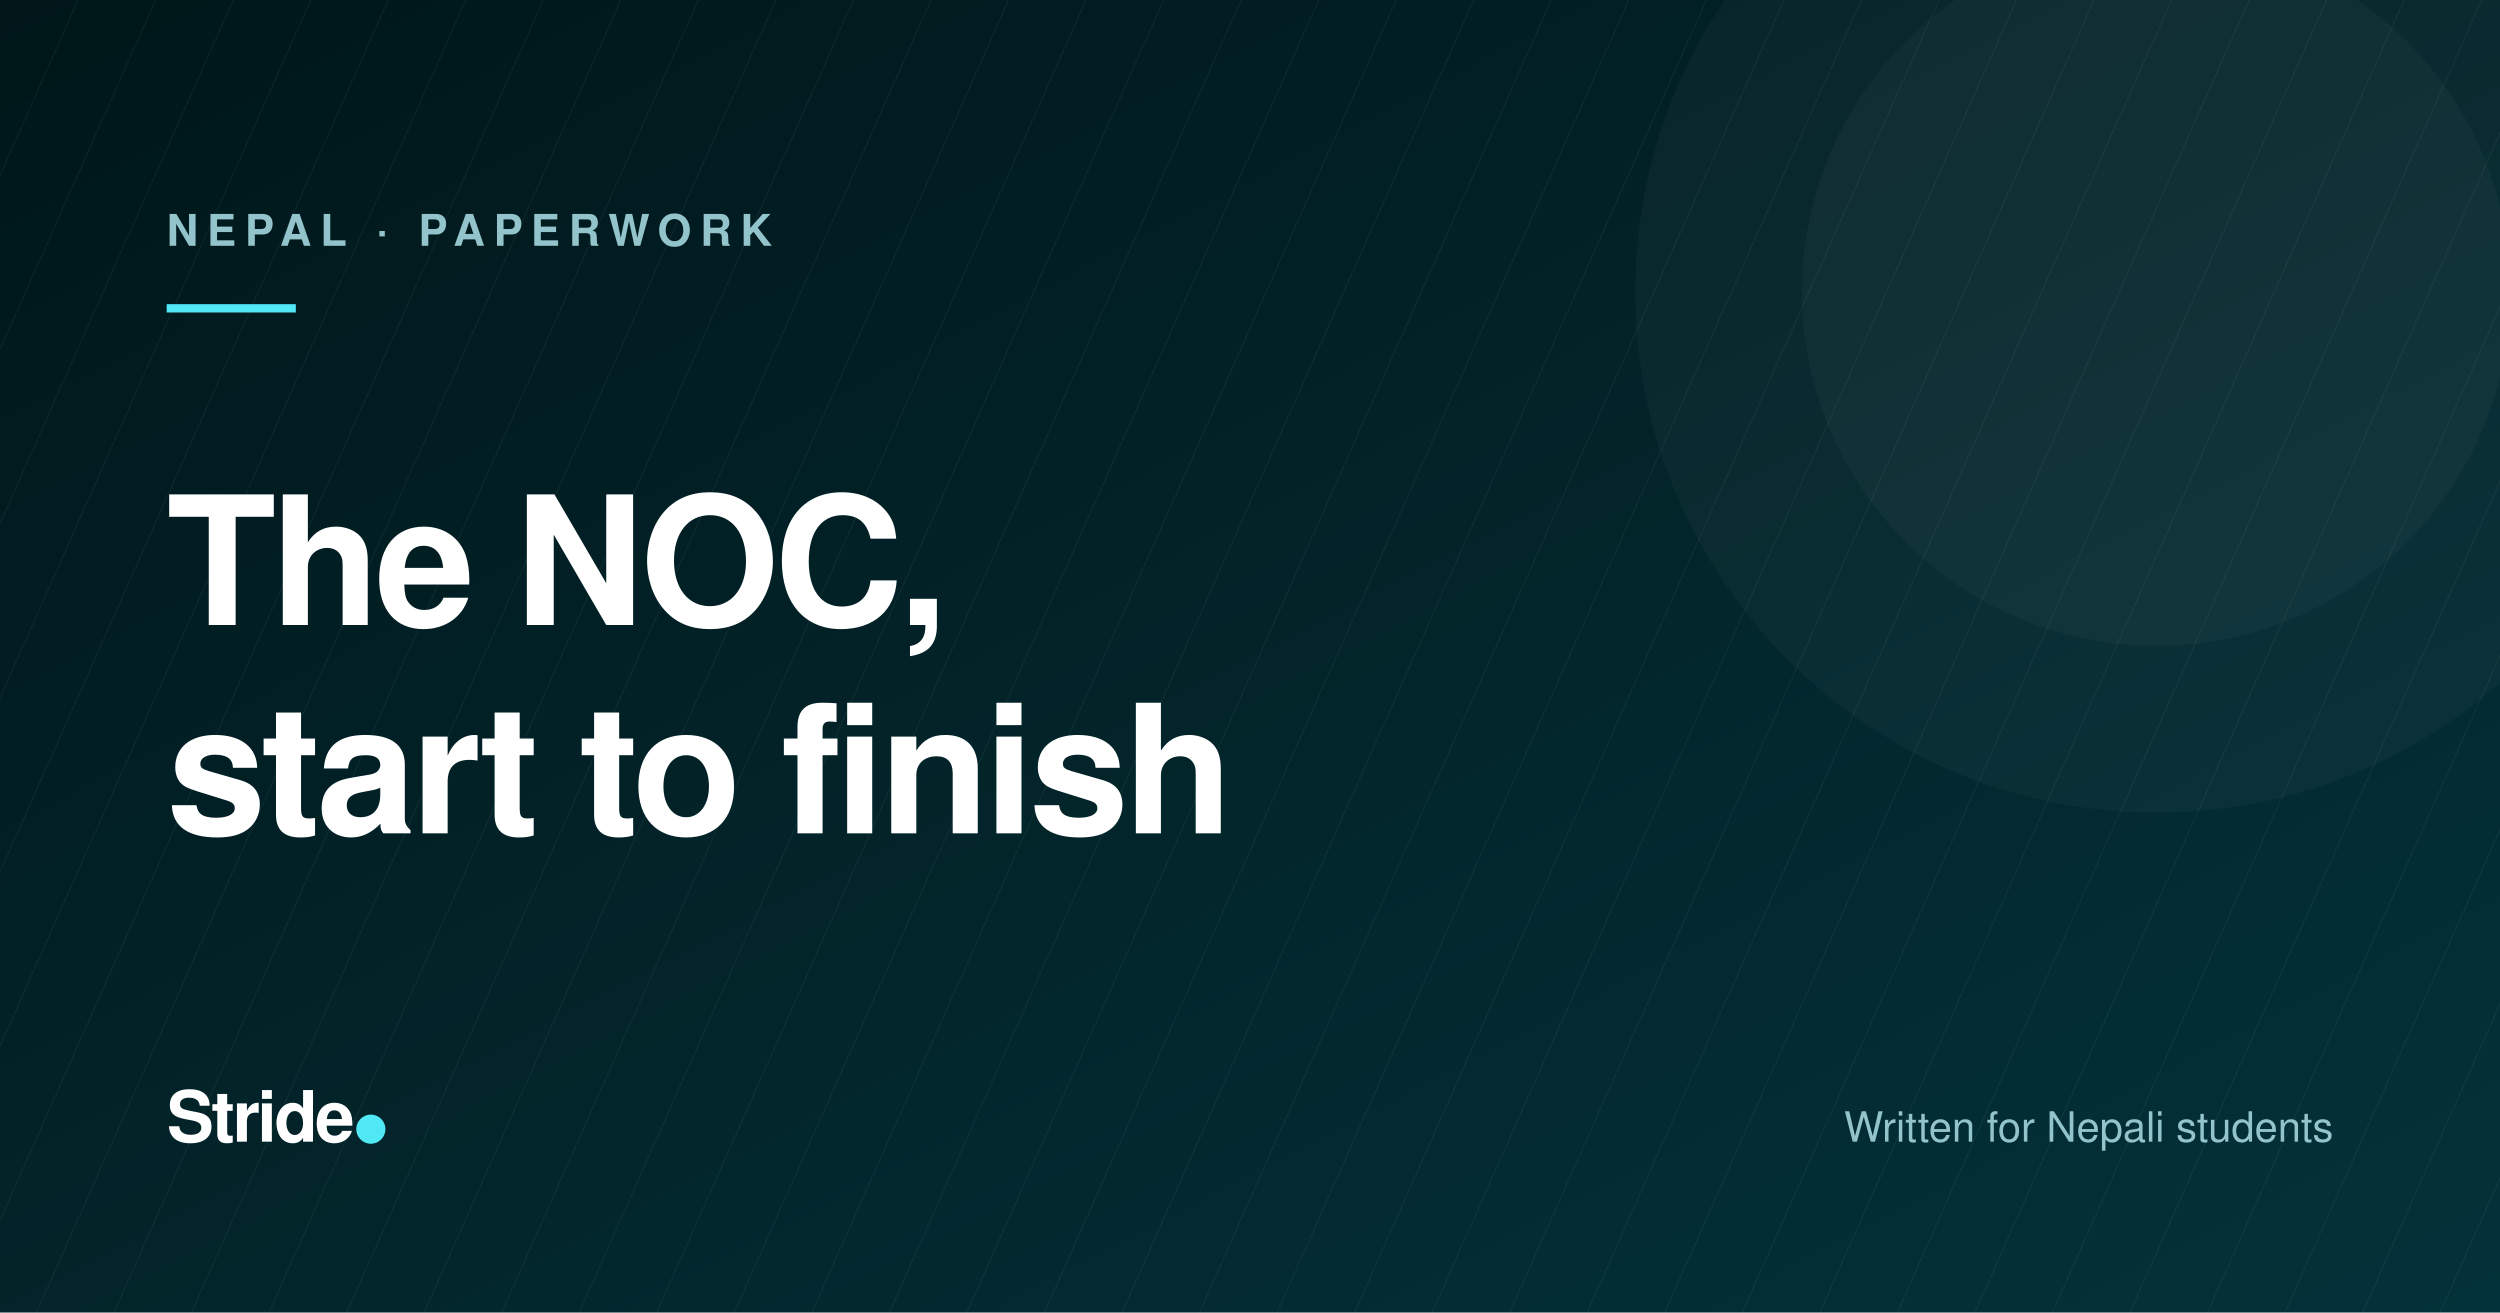
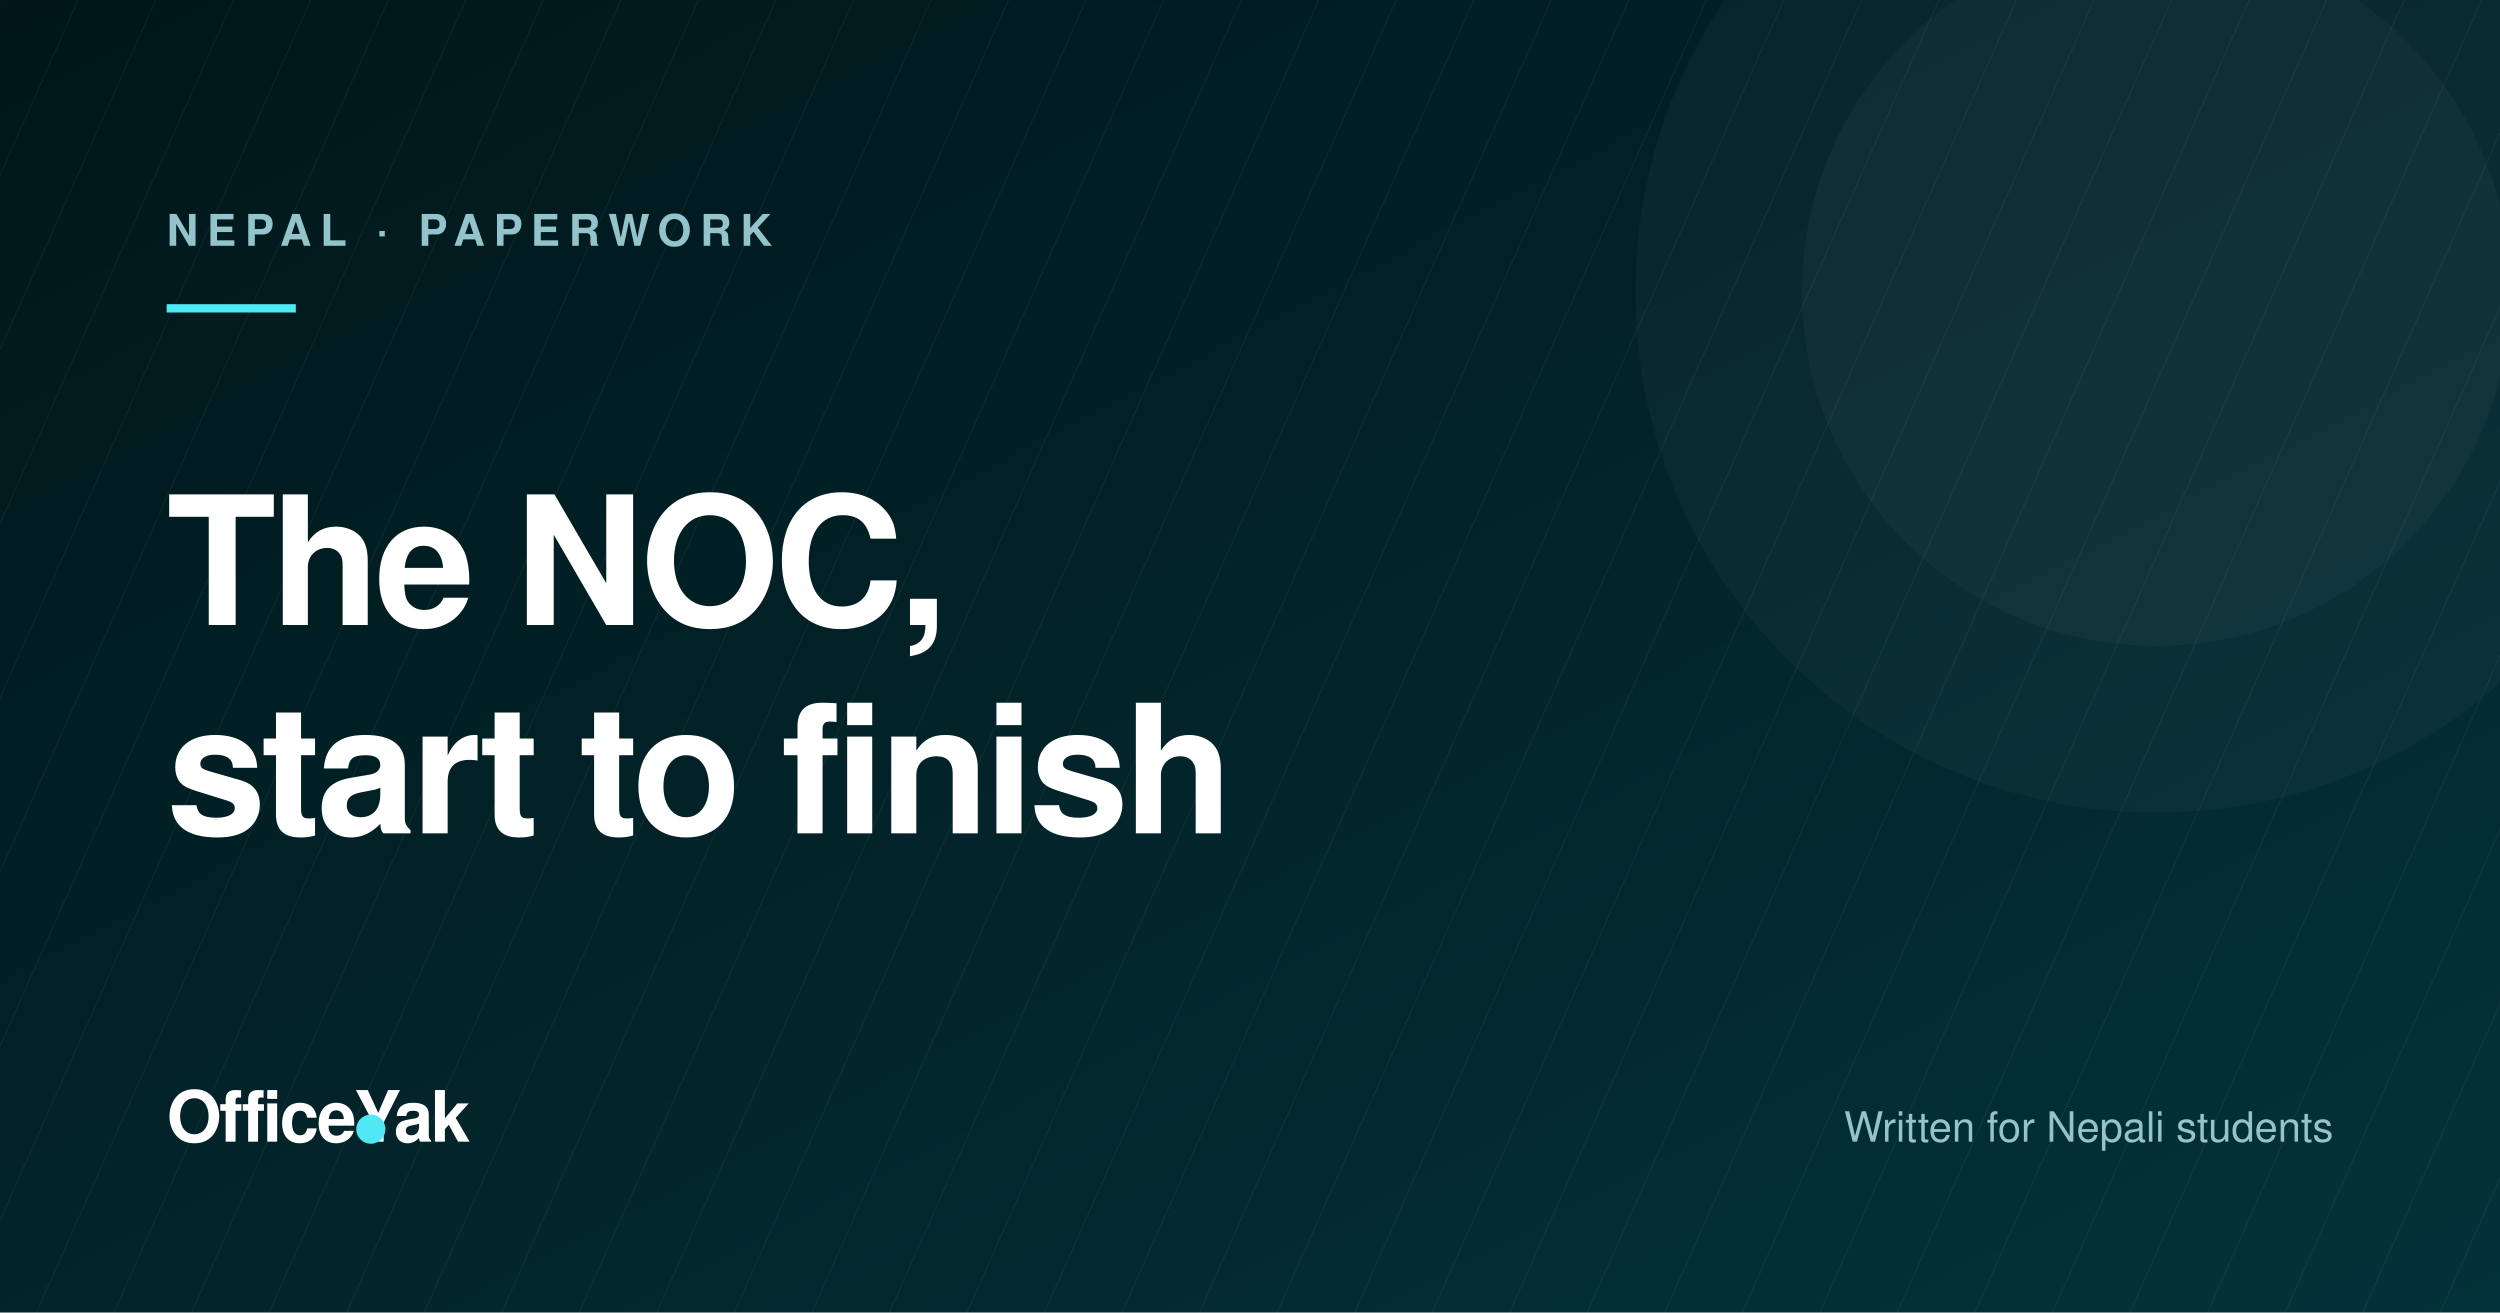
<svg xmlns="http://www.w3.org/2000/svg" width="1200" height="630" viewBox="0 0 1200 630" role="img" aria-label="The NOC, start to finish">
  <defs>
    <linearGradient id="g" x1="0" y1="0" x2="1" y2="1">
      <stop offset="0%" stop-color="#001619" />
      <stop offset="100%" stop-color="#04323A" />
    </linearGradient>
    <pattern id="rule" width="34" height="34" patternUnits="userSpaceOnUse" patternTransform="rotate(24)">
      <line x1="0" y1="0" x2="0" y2="34" stroke="#FFFFFF" stroke-opacity="0.05" stroke-width="1" />
    </pattern>
  </defs>
  <rect width="1200" height="630" fill="url(#g)" />
  <rect width="1200" height="630" fill="url(#rule)" />
  <circle cx="1035" cy="140" r="250" fill="#FFFFFF" fill-opacity="0.03" />
  <circle cx="1035" cy="140" r="170" fill="#FFFFFF" fill-opacity="0.03" />
  <g font-family="Archivo, Helvetica Neue, Helvetica, Arial, sans-serif">
    <text x="80" y="118" fill="#93C4CB" font-size="21" font-weight="600" letter-spacing="4.2">NEPAL · PAPERWORK</text>
    <rect x="80" y="146" width="62" height="4" fill="#50E8F4" />
    <text x="80" y="300" fill="#FFFFFF" font-size="86" font-weight="700" letter-spacing="-2.4">The NOC,</text>
    <text x="80" y="400" fill="#FFFFFF" font-size="86" font-weight="700" letter-spacing="-2.4">start to finish</text>
    <g transform="translate(80, 548)">
-       <text x="0" y="0" fill="#FFFFFF" font-size="34" font-weight="700" letter-spacing="-1.2">Stride</text>
+       <text x="0" y="0" fill="#FFFFFF" font-size="34" font-weight="700" letter-spacing="-1.2">OfficeYak</text>
      <circle cx="98" cy="-6" r="7" fill="#50E8F4" />
    </g>
    <text x="1120" y="548" fill="#93C4CB" font-size="20" font-weight="500" text-anchor="end">Written for Nepali students</text>
  </g>
</svg>
